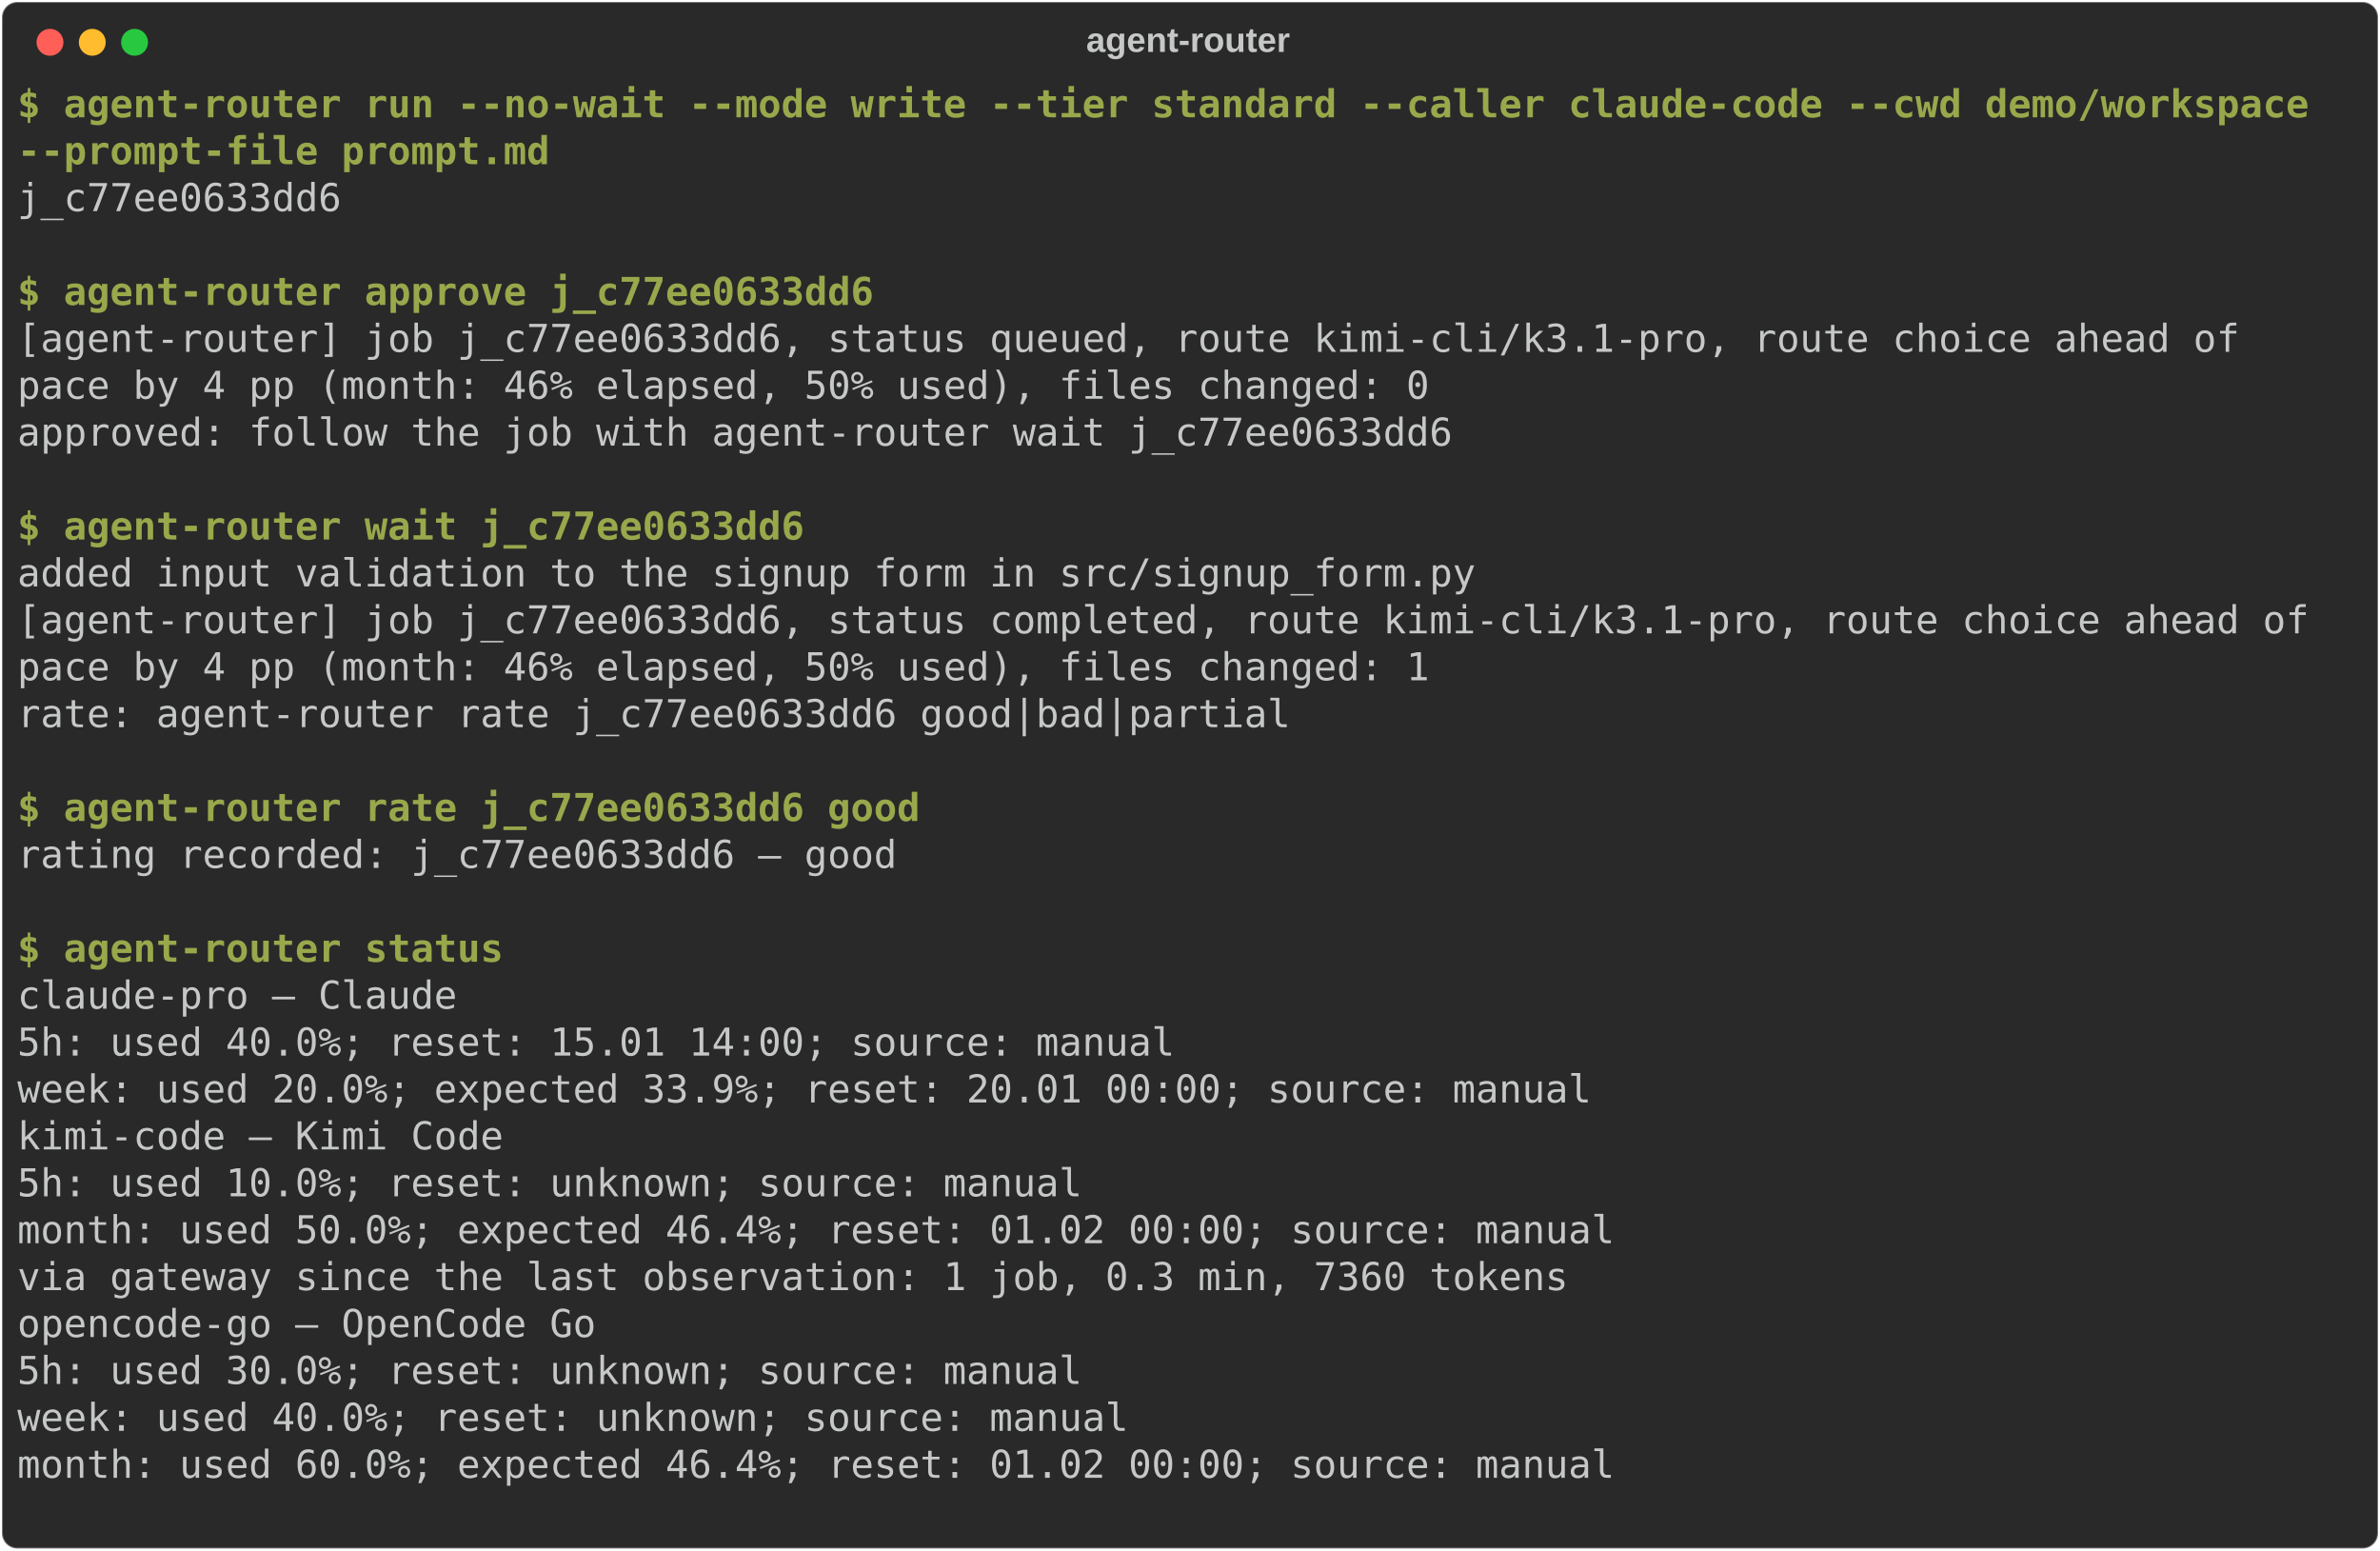
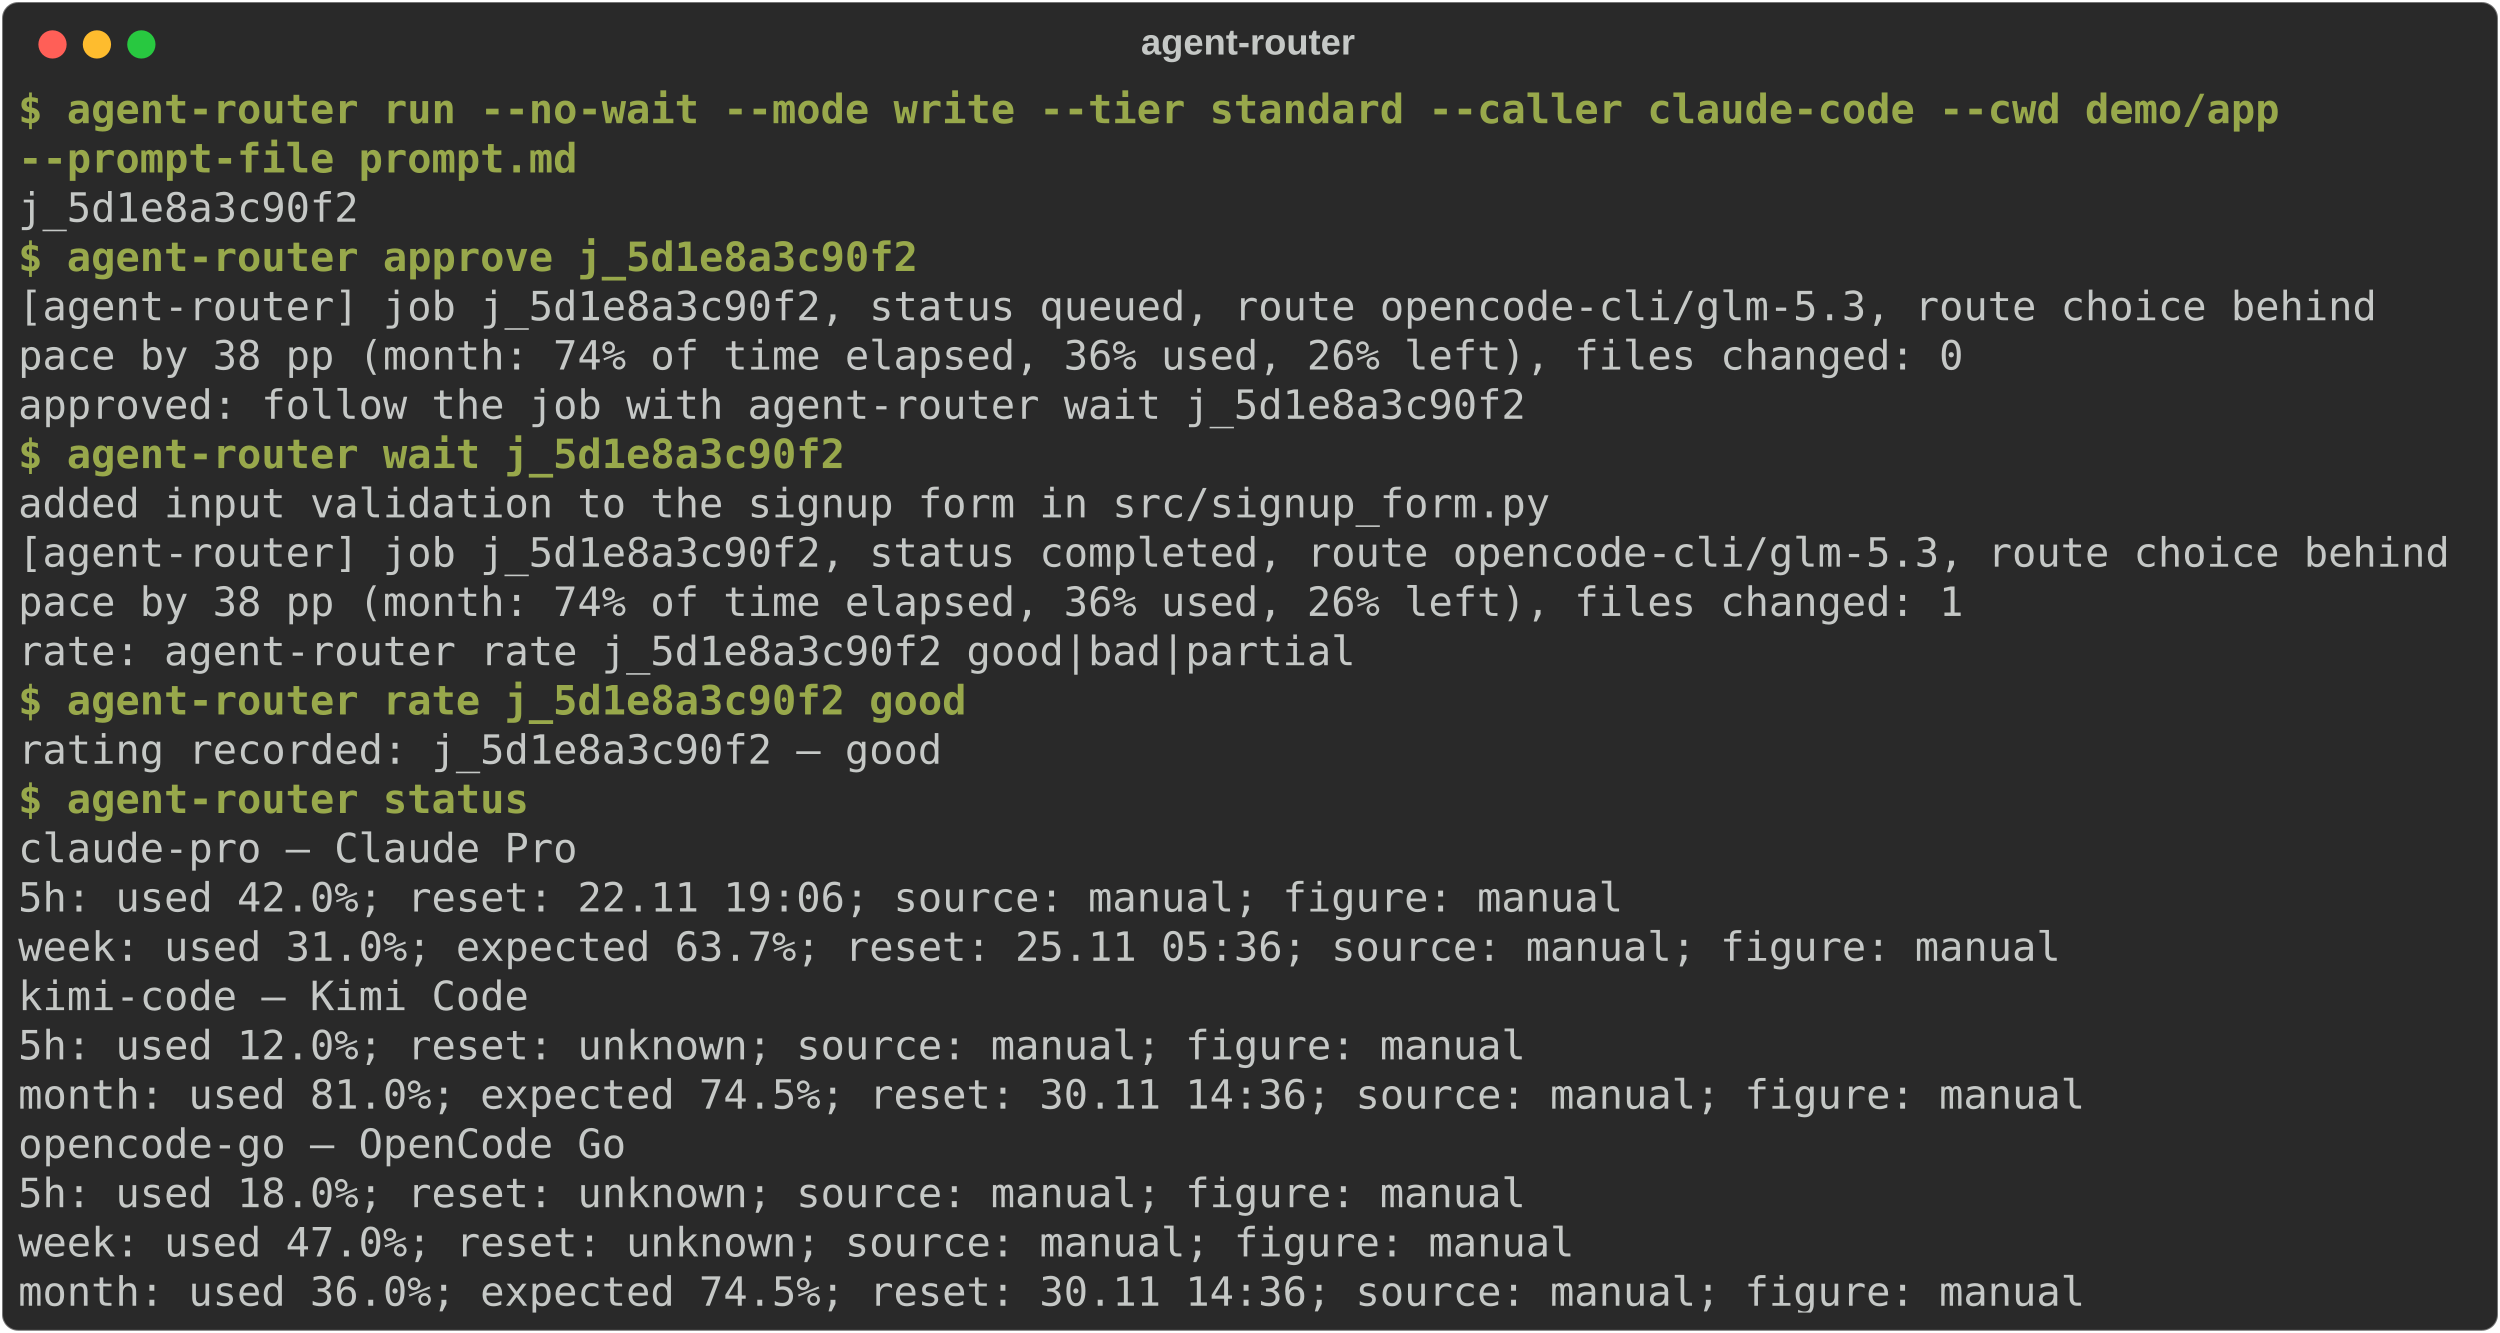
- <svg xmlns="http://www.w3.org/2000/svg" class="rich-terminal" viewBox="0 0 1238 806.4">
+ <svg xmlns="http://www.w3.org/2000/svg" class="rich-terminal" viewBox="0 0 1238 660.0">
  <style>
+ 
+     @font-face {
+         font-family: "Fira Code";
+         src: local("FiraCode-Regular"),
+                 url("https://cdnjs.cloudflare.com/ajax/libs/firacode/6.2.0/woff2/FiraCode-Regular.woff2") format("woff2"),
+                 url("https://cdnjs.cloudflare.com/ajax/libs/firacode/6.2.0/woff/FiraCode-Regular.woff") format("woff");
+         font-style: normal;
+         font-weight: 400;
+     }
+     @font-face {
+         font-family: "Fira Code";
+         src: local("FiraCode-Bold"),
+                 url("https://cdnjs.cloudflare.com/ajax/libs/firacode/6.2.0/woff2/FiraCode-Bold.woff2") format("woff2"),
+                 url("https://cdnjs.cloudflare.com/ajax/libs/firacode/6.2.0/woff/FiraCode-Bold.woff") format("woff");
+         font-style: bold;
+         font-weight: 700;
+     }

    .ar-cycle-matrix {
        font-family: Fira Code, monospace;
        font-size: 20px;
        line-height: 24.4px;
        font-variant-east-asian: full-width;
    }

    .ar-cycle-title {
        font-size: 18px;
        font-weight: bold;
        font-family: arial;
    }

    .ar-cycle-r1 { fill: #98a84b;font-weight: bold }
.ar-cycle-r2 { fill: #c5c8c6 }

    text[clip-path] {
        animation: ar-reveal 0.25s ease-out both;
    }
    @keyframes ar-reveal {
        from { opacity: 0; }
        to { opacity: 1; }
    }
    @media (prefers-reduced-motion: reduce) {
        text[clip-path] { animation: none; }
    }
    </style>
  <defs>
    <clipPath id="ar-cycle-clip-terminal">
-       <rect x="0" y="0" width="1219.0" height="755.4" />
+       <rect x="0" y="0" width="1219.0" height="609.0" />
    </clipPath>
    <clipPath id="ar-cycle-line-0">
      <rect x="0" y="1.5" width="1220" height="24.65" />
    </clipPath>
    <clipPath id="ar-cycle-line-1">
      <rect x="0" y="25.9" width="1220" height="24.65" />
    </clipPath>
    <clipPath id="ar-cycle-line-2">
      <rect x="0" y="50.3" width="1220" height="24.65" />
    </clipPath>
    <clipPath id="ar-cycle-line-3">
      <rect x="0" y="74.7" width="1220" height="24.65" />
    </clipPath>
    <clipPath id="ar-cycle-line-4">
      <rect x="0" y="99.1" width="1220" height="24.65" />
    </clipPath>
    <clipPath id="ar-cycle-line-5">
      <rect x="0" y="123.5" width="1220" height="24.65" />
    </clipPath>
    <clipPath id="ar-cycle-line-6">
      <rect x="0" y="147.9" width="1220" height="24.65" />
    </clipPath>
    <clipPath id="ar-cycle-line-7">
      <rect x="0" y="172.3" width="1220" height="24.65" />
    </clipPath>
    <clipPath id="ar-cycle-line-8">
      <rect x="0" y="196.7" width="1220" height="24.65" />
    </clipPath>
    <clipPath id="ar-cycle-line-9">
      <rect x="0" y="221.1" width="1220" height="24.65" />
    </clipPath>
    <clipPath id="ar-cycle-line-10">
      <rect x="0" y="245.5" width="1220" height="24.65" />
    </clipPath>
    <clipPath id="ar-cycle-line-11">
      <rect x="0" y="269.9" width="1220" height="24.65" />
    </clipPath>
    <clipPath id="ar-cycle-line-12">
      <rect x="0" y="294.3" width="1220" height="24.65" />
    </clipPath>
    <clipPath id="ar-cycle-line-13">
      <rect x="0" y="318.7" width="1220" height="24.65" />
    </clipPath>
    <clipPath id="ar-cycle-line-14">
      <rect x="0" y="343.1" width="1220" height="24.65" />
    </clipPath>
    <clipPath id="ar-cycle-line-15">
      <rect x="0" y="367.5" width="1220" height="24.65" />
    </clipPath>
    <clipPath id="ar-cycle-line-16">
      <rect x="0" y="391.9" width="1220" height="24.65" />
    </clipPath>
    <clipPath id="ar-cycle-line-17">
      <rect x="0" y="416.3" width="1220" height="24.65" />
    </clipPath>
    <clipPath id="ar-cycle-line-18">
      <rect x="0" y="440.7" width="1220" height="24.65" />
    </clipPath>
    <clipPath id="ar-cycle-line-19">
      <rect x="0" y="465.1" width="1220" height="24.65" />
    </clipPath>
    <clipPath id="ar-cycle-line-20">
      <rect x="0" y="489.5" width="1220" height="24.65" />
    </clipPath>
    <clipPath id="ar-cycle-line-21">
      <rect x="0" y="513.9" width="1220" height="24.65" />
    </clipPath>
    <clipPath id="ar-cycle-line-22">
      <rect x="0" y="538.3" width="1220" height="24.65" />
    </clipPath>
    <clipPath id="ar-cycle-line-23">
      <rect x="0" y="562.7" width="1220" height="24.65" />
    </clipPath>
-     <clipPath id="ar-cycle-line-24">
-       <rect x="0" y="587.1" width="1220" height="24.65" />
-     </clipPath>
-     <clipPath id="ar-cycle-line-25">
-       <rect x="0" y="611.5" width="1220" height="24.65" />
-     </clipPath>
-     <clipPath id="ar-cycle-line-26">
-       <rect x="0" y="635.9" width="1220" height="24.65" />
-     </clipPath>
-     <clipPath id="ar-cycle-line-27">
-       <rect x="0" y="660.3" width="1220" height="24.65" />
-     </clipPath>
-     <clipPath id="ar-cycle-line-28">
-       <rect x="0" y="684.7" width="1220" height="24.65" />
-     </clipPath>
-     <clipPath id="ar-cycle-line-29">
-       <rect x="0" y="709.1" width="1220" height="24.65" />
-     </clipPath>
  </defs>
-   <rect fill="#292929" stroke="rgba(255,255,255,0.35)" stroke-width="1" x="1" y="1" width="1236" height="804.4" rx="8" />
+   <rect fill="#292929" stroke="rgba(255,255,255,0.35)" stroke-width="1" x="1" y="1" width="1236" height="658" rx="8" />
  <text class="ar-cycle-title" fill="#c5c8c6" text-anchor="middle" x="618" y="27">agent-router</text>
  <g transform="translate(26,22)">
    <circle cx="0" cy="0" r="7" fill="#ff5f57" />
    <circle cx="22" cy="0" r="7" fill="#febc2e" />
    <circle cx="44" cy="0" r="7" fill="#28c840" />
  </g>
  <g transform="translate(9, 41)" clip-path="url(#ar-cycle-clip-terminal)">
    <g class="ar-cycle-matrix">
-       <text class="ar-cycle-r1" x="0" y="20" textLength="1220" clip-path="url(#ar-cycle-line-0)" style="animation-delay: 0.00s">$ agent-router run --no-wait --mode write --tier standard --caller claude-code --cwd demo/workspace </text>
+       <text class="ar-cycle-r1" x="0" y="20" textLength="1146.8" clip-path="url(#ar-cycle-line-0)" style="animation-delay: 0.00s">$ agent-router run --no-wait --mode write --tier standard --caller claude-code --cwd demo/app </text>
      <text class="ar-cycle-r2" x="1220" y="20" textLength="12.2" clip-path="url(#ar-cycle-line-0)" style="animation-delay: 0.00s">
</text>
      <text class="ar-cycle-r1" x="0" y="44.4" textLength="280.6" clip-path="url(#ar-cycle-line-1)" style="animation-delay: 0.15s">--prompt-file prompt.md</text>
      <text class="ar-cycle-r2" x="1220" y="44.4" textLength="12.2" clip-path="url(#ar-cycle-line-1)" style="animation-delay: 0.15s">
</text>
-       <text class="ar-cycle-r2" x="0" y="68.8" textLength="170.8" clip-path="url(#ar-cycle-line-2)" style="animation-delay: 0.30s">j_c77ee0633dd6</text>
+       <text class="ar-cycle-r2" x="0" y="68.8" textLength="170.8" clip-path="url(#ar-cycle-line-2)" style="animation-delay: 0.30s">j_5d1e8a3c90f2</text>
      <text class="ar-cycle-r2" x="1220" y="68.8" textLength="12.2" clip-path="url(#ar-cycle-line-2)" style="animation-delay: 0.30s">
</text>
+       <text class="ar-cycle-r1" x="0" y="93.2" textLength="451.4" clip-path="url(#ar-cycle-line-3)" style="animation-delay: 0.45s">$ agent-router approve j_5d1e8a3c90f2</text>
      <text class="ar-cycle-r2" x="1220" y="93.2" textLength="12.2" clip-path="url(#ar-cycle-line-3)" style="animation-delay: 0.45s">
</text>
-       <text class="ar-cycle-r1" x="0" y="117.6" textLength="451.4" clip-path="url(#ar-cycle-line-4)" style="animation-delay: 0.60s">$ agent-router approve j_c77ee0633dd6</text>
+       <text class="ar-cycle-r2" x="0" y="117.6" textLength="1195.6" clip-path="url(#ar-cycle-line-4)" style="animation-delay: 0.60s">[agent-router] job j_5d1e8a3c90f2, status queued, route opencode-cli/glm-5.3, route choice behind </text>
      <text class="ar-cycle-r2" x="1220" y="117.6" textLength="12.2" clip-path="url(#ar-cycle-line-4)" style="animation-delay: 0.60s">
</text>
-       <text class="ar-cycle-r2" x="0" y="142" textLength="1183.4" clip-path="url(#ar-cycle-line-5)" style="animation-delay: 0.75s">[agent-router] job j_c77ee0633dd6, status queued, route kimi-cli/k3.1-pro, route choice ahead of </text>
+       <text class="ar-cycle-r2" x="0" y="142" textLength="976" clip-path="url(#ar-cycle-line-5)" style="animation-delay: 0.75s">pace by 38 pp (month: 74% of time elapsed, 36% used, 26% left), files changed: 0</text>
      <text class="ar-cycle-r2" x="1220" y="142" textLength="12.2" clip-path="url(#ar-cycle-line-5)" style="animation-delay: 0.75s">
</text>
-       <text class="ar-cycle-r2" x="0" y="166.4" textLength="744.2" clip-path="url(#ar-cycle-line-6)" style="animation-delay: 0.90s">pace by 4 pp (month: 46% elapsed, 50% used), files changed: 0</text>
+       <text class="ar-cycle-r2" x="0" y="166.4" textLength="756.4" clip-path="url(#ar-cycle-line-6)" style="animation-delay: 0.90s">approved: follow the job with agent-router wait j_5d1e8a3c90f2</text>
      <text class="ar-cycle-r2" x="1220" y="166.4" textLength="12.2" clip-path="url(#ar-cycle-line-6)" style="animation-delay: 0.90s">
</text>
-       <text class="ar-cycle-r2" x="0" y="190.8" textLength="756.4" clip-path="url(#ar-cycle-line-7)" style="animation-delay: 1.05s">approved: follow the job with agent-router wait j_c77ee0633dd6</text>
+       <text class="ar-cycle-r1" x="0" y="190.8" textLength="414.8" clip-path="url(#ar-cycle-line-7)" style="animation-delay: 1.05s">$ agent-router wait j_5d1e8a3c90f2</text>
      <text class="ar-cycle-r2" x="1220" y="190.8" textLength="12.2" clip-path="url(#ar-cycle-line-7)" style="animation-delay: 1.05s">
</text>
+       <text class="ar-cycle-r2" x="0" y="215.2" textLength="768.6" clip-path="url(#ar-cycle-line-8)" style="animation-delay: 1.20s">added input validation to the signup form in src/signup_form.py</text>
      <text class="ar-cycle-r2" x="1220" y="215.2" textLength="12.2" clip-path="url(#ar-cycle-line-8)" style="animation-delay: 1.20s">
</text>
-       <text class="ar-cycle-r1" x="0" y="239.6" textLength="414.8" clip-path="url(#ar-cycle-line-9)" style="animation-delay: 1.35s">$ agent-router wait j_c77ee0633dd6</text>
+       <text class="ar-cycle-r2" x="0" y="239.6" textLength="1220" clip-path="url(#ar-cycle-line-9)" style="animation-delay: 1.35s">[agent-router] job j_5d1e8a3c90f2, status completed, route opencode-cli/glm-5.3, route choice behind</text>
      <text class="ar-cycle-r2" x="1220" y="239.6" textLength="12.2" clip-path="url(#ar-cycle-line-9)" style="animation-delay: 1.35s">
</text>
-       <text class="ar-cycle-r2" x="0" y="264" textLength="768.6" clip-path="url(#ar-cycle-line-10)" style="animation-delay: 1.50s">added input validation to the signup form in src/signup_form.py</text>
+       <text class="ar-cycle-r2" x="0" y="264" textLength="976" clip-path="url(#ar-cycle-line-10)" style="animation-delay: 1.50s">pace by 38 pp (month: 74% of time elapsed, 36% used, 26% left), files changed: 1</text>
      <text class="ar-cycle-r2" x="1220" y="264" textLength="12.2" clip-path="url(#ar-cycle-line-10)" style="animation-delay: 1.50s">
</text>
-       <text class="ar-cycle-r2" x="0" y="288.4" textLength="1220" clip-path="url(#ar-cycle-line-11)" style="animation-delay: 1.65s">[agent-router] job j_c77ee0633dd6, status completed, route kimi-cli/k3.1-pro, route choice ahead of </text>
+       <text class="ar-cycle-r2" x="0" y="288.4" textLength="671" clip-path="url(#ar-cycle-line-11)" style="animation-delay: 1.65s">rate: agent-router rate j_5d1e8a3c90f2 good|bad|partial</text>
      <text class="ar-cycle-r2" x="1220" y="288.4" textLength="12.2" clip-path="url(#ar-cycle-line-11)" style="animation-delay: 1.65s">
</text>
-       <text class="ar-cycle-r2" x="0" y="312.8" textLength="744.2" clip-path="url(#ar-cycle-line-12)" style="animation-delay: 1.80s">pace by 4 pp (month: 46% elapsed, 50% used), files changed: 1</text>
+       <text class="ar-cycle-r1" x="0" y="312.8" textLength="475.8" clip-path="url(#ar-cycle-line-12)" style="animation-delay: 1.80s">$ agent-router rate j_5d1e8a3c90f2 good</text>
      <text class="ar-cycle-r2" x="1220" y="312.8" textLength="12.2" clip-path="url(#ar-cycle-line-12)" style="animation-delay: 1.80s">
</text>
-       <text class="ar-cycle-r2" x="0" y="337.2" textLength="671" clip-path="url(#ar-cycle-line-13)" style="animation-delay: 1.95s">rate: agent-router rate j_c77ee0633dd6 good|bad|partial</text>
+       <text class="ar-cycle-r2" x="0" y="337.2" textLength="463.6" clip-path="url(#ar-cycle-line-13)" style="animation-delay: 1.95s">rating recorded: j_5d1e8a3c90f2 — good</text>
      <text class="ar-cycle-r2" x="1220" y="337.2" textLength="12.2" clip-path="url(#ar-cycle-line-13)" style="animation-delay: 1.95s">
</text>
+       <text class="ar-cycle-r1" x="0" y="361.6" textLength="256.2" clip-path="url(#ar-cycle-line-14)" style="animation-delay: 2.10s">$ agent-router status</text>
      <text class="ar-cycle-r2" x="1220" y="361.6" textLength="12.2" clip-path="url(#ar-cycle-line-14)" style="animation-delay: 2.10s">
</text>
-       <text class="ar-cycle-r1" x="0" y="386" textLength="475.8" clip-path="url(#ar-cycle-line-15)" style="animation-delay: 2.25s">$ agent-router rate j_c77ee0633dd6 good</text>
+       <text class="ar-cycle-r2" x="0" y="386" textLength="280.6" clip-path="url(#ar-cycle-line-15)" style="animation-delay: 2.25s">claude-pro — Claude Pro</text>
      <text class="ar-cycle-r2" x="1220" y="386" textLength="12.2" clip-path="url(#ar-cycle-line-15)" style="animation-delay: 2.25s">
</text>
-       <text class="ar-cycle-r2" x="0" y="410.4" textLength="463.6" clip-path="url(#ar-cycle-line-16)" style="animation-delay: 2.40s">rating recorded: j_c77ee0633dd6 — good</text>
+       <text class="ar-cycle-r2" x="0" y="410.4" textLength="829.6" clip-path="url(#ar-cycle-line-16)" style="animation-delay: 2.40s">  5h: used 42.0%; reset: 22.11 19:06; source: manual; figure: manual</text>
      <text class="ar-cycle-r2" x="1220" y="410.4" textLength="12.2" clip-path="url(#ar-cycle-line-16)" style="animation-delay: 2.40s">
</text>
+       <text class="ar-cycle-r2" x="0" y="434.8" textLength="1049.2" clip-path="url(#ar-cycle-line-17)" style="animation-delay: 2.55s">  week: used 31.0%; expected 63.7%; reset: 25.11 05:36; source: manual; figure: manual</text>
      <text class="ar-cycle-r2" x="1220" y="434.8" textLength="12.2" clip-path="url(#ar-cycle-line-17)" style="animation-delay: 2.55s">
</text>
-       <text class="ar-cycle-r1" x="0" y="459.2" textLength="256.2" clip-path="url(#ar-cycle-line-18)" style="animation-delay: 2.70s">$ agent-router status</text>
+       <text class="ar-cycle-r2" x="0" y="459.2" textLength="256.2" clip-path="url(#ar-cycle-line-18)" style="animation-delay: 2.70s">kimi-code — Kimi Code</text>
      <text class="ar-cycle-r2" x="1220" y="459.2" textLength="12.2" clip-path="url(#ar-cycle-line-18)" style="animation-delay: 2.70s">
</text>
-       <text class="ar-cycle-r2" x="0" y="483.6" textLength="231.8" clip-path="url(#ar-cycle-line-19)" style="animation-delay: 2.85s">claude-pro — Claude</text>
+       <text class="ar-cycle-r2" x="0" y="483.6" textLength="780.8" clip-path="url(#ar-cycle-line-19)" style="animation-delay: 2.85s">  5h: used 12.0%; reset: unknown; source: manual; figure: manual</text>
      <text class="ar-cycle-r2" x="1220" y="483.6" textLength="12.2" clip-path="url(#ar-cycle-line-19)" style="animation-delay: 2.85s">
</text>
-       <text class="ar-cycle-r2" x="0" y="508" textLength="634.4" clip-path="url(#ar-cycle-line-20)" style="animation-delay: 3.00s">  5h: used 40.0%; reset: 15.01 14:00; source: manual</text>
+       <text class="ar-cycle-r2" x="0" y="508" textLength="1061.4" clip-path="url(#ar-cycle-line-20)" style="animation-delay: 3.00s">  month: used 81.0%; expected 74.5%; reset: 30.11 14:36; source: manual; figure: manual</text>
      <text class="ar-cycle-r2" x="1220" y="508" textLength="12.2" clip-path="url(#ar-cycle-line-20)" style="animation-delay: 3.00s">
</text>
-       <text class="ar-cycle-r2" x="0" y="532.4" textLength="854" clip-path="url(#ar-cycle-line-21)" style="animation-delay: 3.15s">  week: used 20.0%; expected 33.9%; reset: 20.01 00:00; source: manual</text>
+       <text class="ar-cycle-r2" x="0" y="532.4" textLength="305" clip-path="url(#ar-cycle-line-21)" style="animation-delay: 3.15s">opencode-go — OpenCode Go</text>
      <text class="ar-cycle-r2" x="1220" y="532.4" textLength="12.2" clip-path="url(#ar-cycle-line-21)" style="animation-delay: 3.15s">
</text>
-       <text class="ar-cycle-r2" x="0" y="556.8" textLength="256.2" clip-path="url(#ar-cycle-line-22)" style="animation-delay: 3.30s">kimi-code — Kimi Code</text>
+       <text class="ar-cycle-r2" x="0" y="556.8" textLength="780.8" clip-path="url(#ar-cycle-line-22)" style="animation-delay: 3.30s">  5h: used 18.0%; reset: unknown; source: manual; figure: manual</text>
      <text class="ar-cycle-r2" x="1220" y="556.8" textLength="12.2" clip-path="url(#ar-cycle-line-22)" style="animation-delay: 3.30s">
</text>
-       <text class="ar-cycle-r2" x="0" y="581.2" textLength="585.6" clip-path="url(#ar-cycle-line-23)" style="animation-delay: 3.45s">  5h: used 10.0%; reset: unknown; source: manual</text>
+       <text class="ar-cycle-r2" x="0" y="581.2" textLength="805.2" clip-path="url(#ar-cycle-line-23)" style="animation-delay: 3.45s">  week: used 47.0%; reset: unknown; source: manual; figure: manual</text>
      <text class="ar-cycle-r2" x="1220" y="581.2" textLength="12.2" clip-path="url(#ar-cycle-line-23)" style="animation-delay: 3.45s">
</text>
-       <text class="ar-cycle-r2" x="0" y="605.6" textLength="866.2" clip-path="url(#ar-cycle-line-24)" style="animation-delay: 3.60s">  month: used 50.0%; expected 46.4%; reset: 01.02 00:00; source: manual</text>
+       <text class="ar-cycle-r2" x="0" y="605.6" textLength="1061.4" clip-path="url(#ar-cycle-line-24)" style="animation-delay: 3.60s">  month: used 36.0%; expected 74.5%; reset: 30.11 14:36; source: manual; figure: manual</text>
      <text class="ar-cycle-r2" x="1220" y="605.6" textLength="12.2" clip-path="url(#ar-cycle-line-24)" style="animation-delay: 3.60s">
- </text>
-       <text class="ar-cycle-r2" x="0" y="630" textLength="841.8" clip-path="url(#ar-cycle-line-25)" style="animation-delay: 3.75s">  via gateway since the last observation: 1 job, 0.3 min, 7360 tokens</text>
-       <text class="ar-cycle-r2" x="1220" y="630" textLength="12.2" clip-path="url(#ar-cycle-line-25)" style="animation-delay: 3.75s">
- </text>
-       <text class="ar-cycle-r2" x="0" y="654.4" textLength="305" clip-path="url(#ar-cycle-line-26)" style="animation-delay: 3.90s">opencode-go — OpenCode Go</text>
-       <text class="ar-cycle-r2" x="1220" y="654.4" textLength="12.2" clip-path="url(#ar-cycle-line-26)" style="animation-delay: 3.90s">
- </text>
-       <text class="ar-cycle-r2" x="0" y="678.8" textLength="585.6" clip-path="url(#ar-cycle-line-27)" style="animation-delay: 4.05s">  5h: used 30.0%; reset: unknown; source: manual</text>
-       <text class="ar-cycle-r2" x="1220" y="678.8" textLength="12.2" clip-path="url(#ar-cycle-line-27)" style="animation-delay: 4.05s">
- </text>
-       <text class="ar-cycle-r2" x="0" y="703.2" textLength="610" clip-path="url(#ar-cycle-line-28)" style="animation-delay: 4.20s">  week: used 40.0%; reset: unknown; source: manual</text>
-       <text class="ar-cycle-r2" x="1220" y="703.2" textLength="12.2" clip-path="url(#ar-cycle-line-28)" style="animation-delay: 4.20s">
- </text>
-       <text class="ar-cycle-r2" x="0" y="727.6" textLength="866.2" clip-path="url(#ar-cycle-line-29)" style="animation-delay: 4.35s">  month: used 60.0%; expected 46.4%; reset: 01.02 00:00; source: manual</text>
-       <text class="ar-cycle-r2" x="1220" y="727.6" textLength="12.2" clip-path="url(#ar-cycle-line-29)" style="animation-delay: 4.35s">
- </text>
-       <text class="ar-cycle-r2" x="1220" y="752" textLength="12.2" clip-path="url(#ar-cycle-line-30)" style="animation-delay: 4.50s">
</text>
    </g>
  </g>
</svg>
